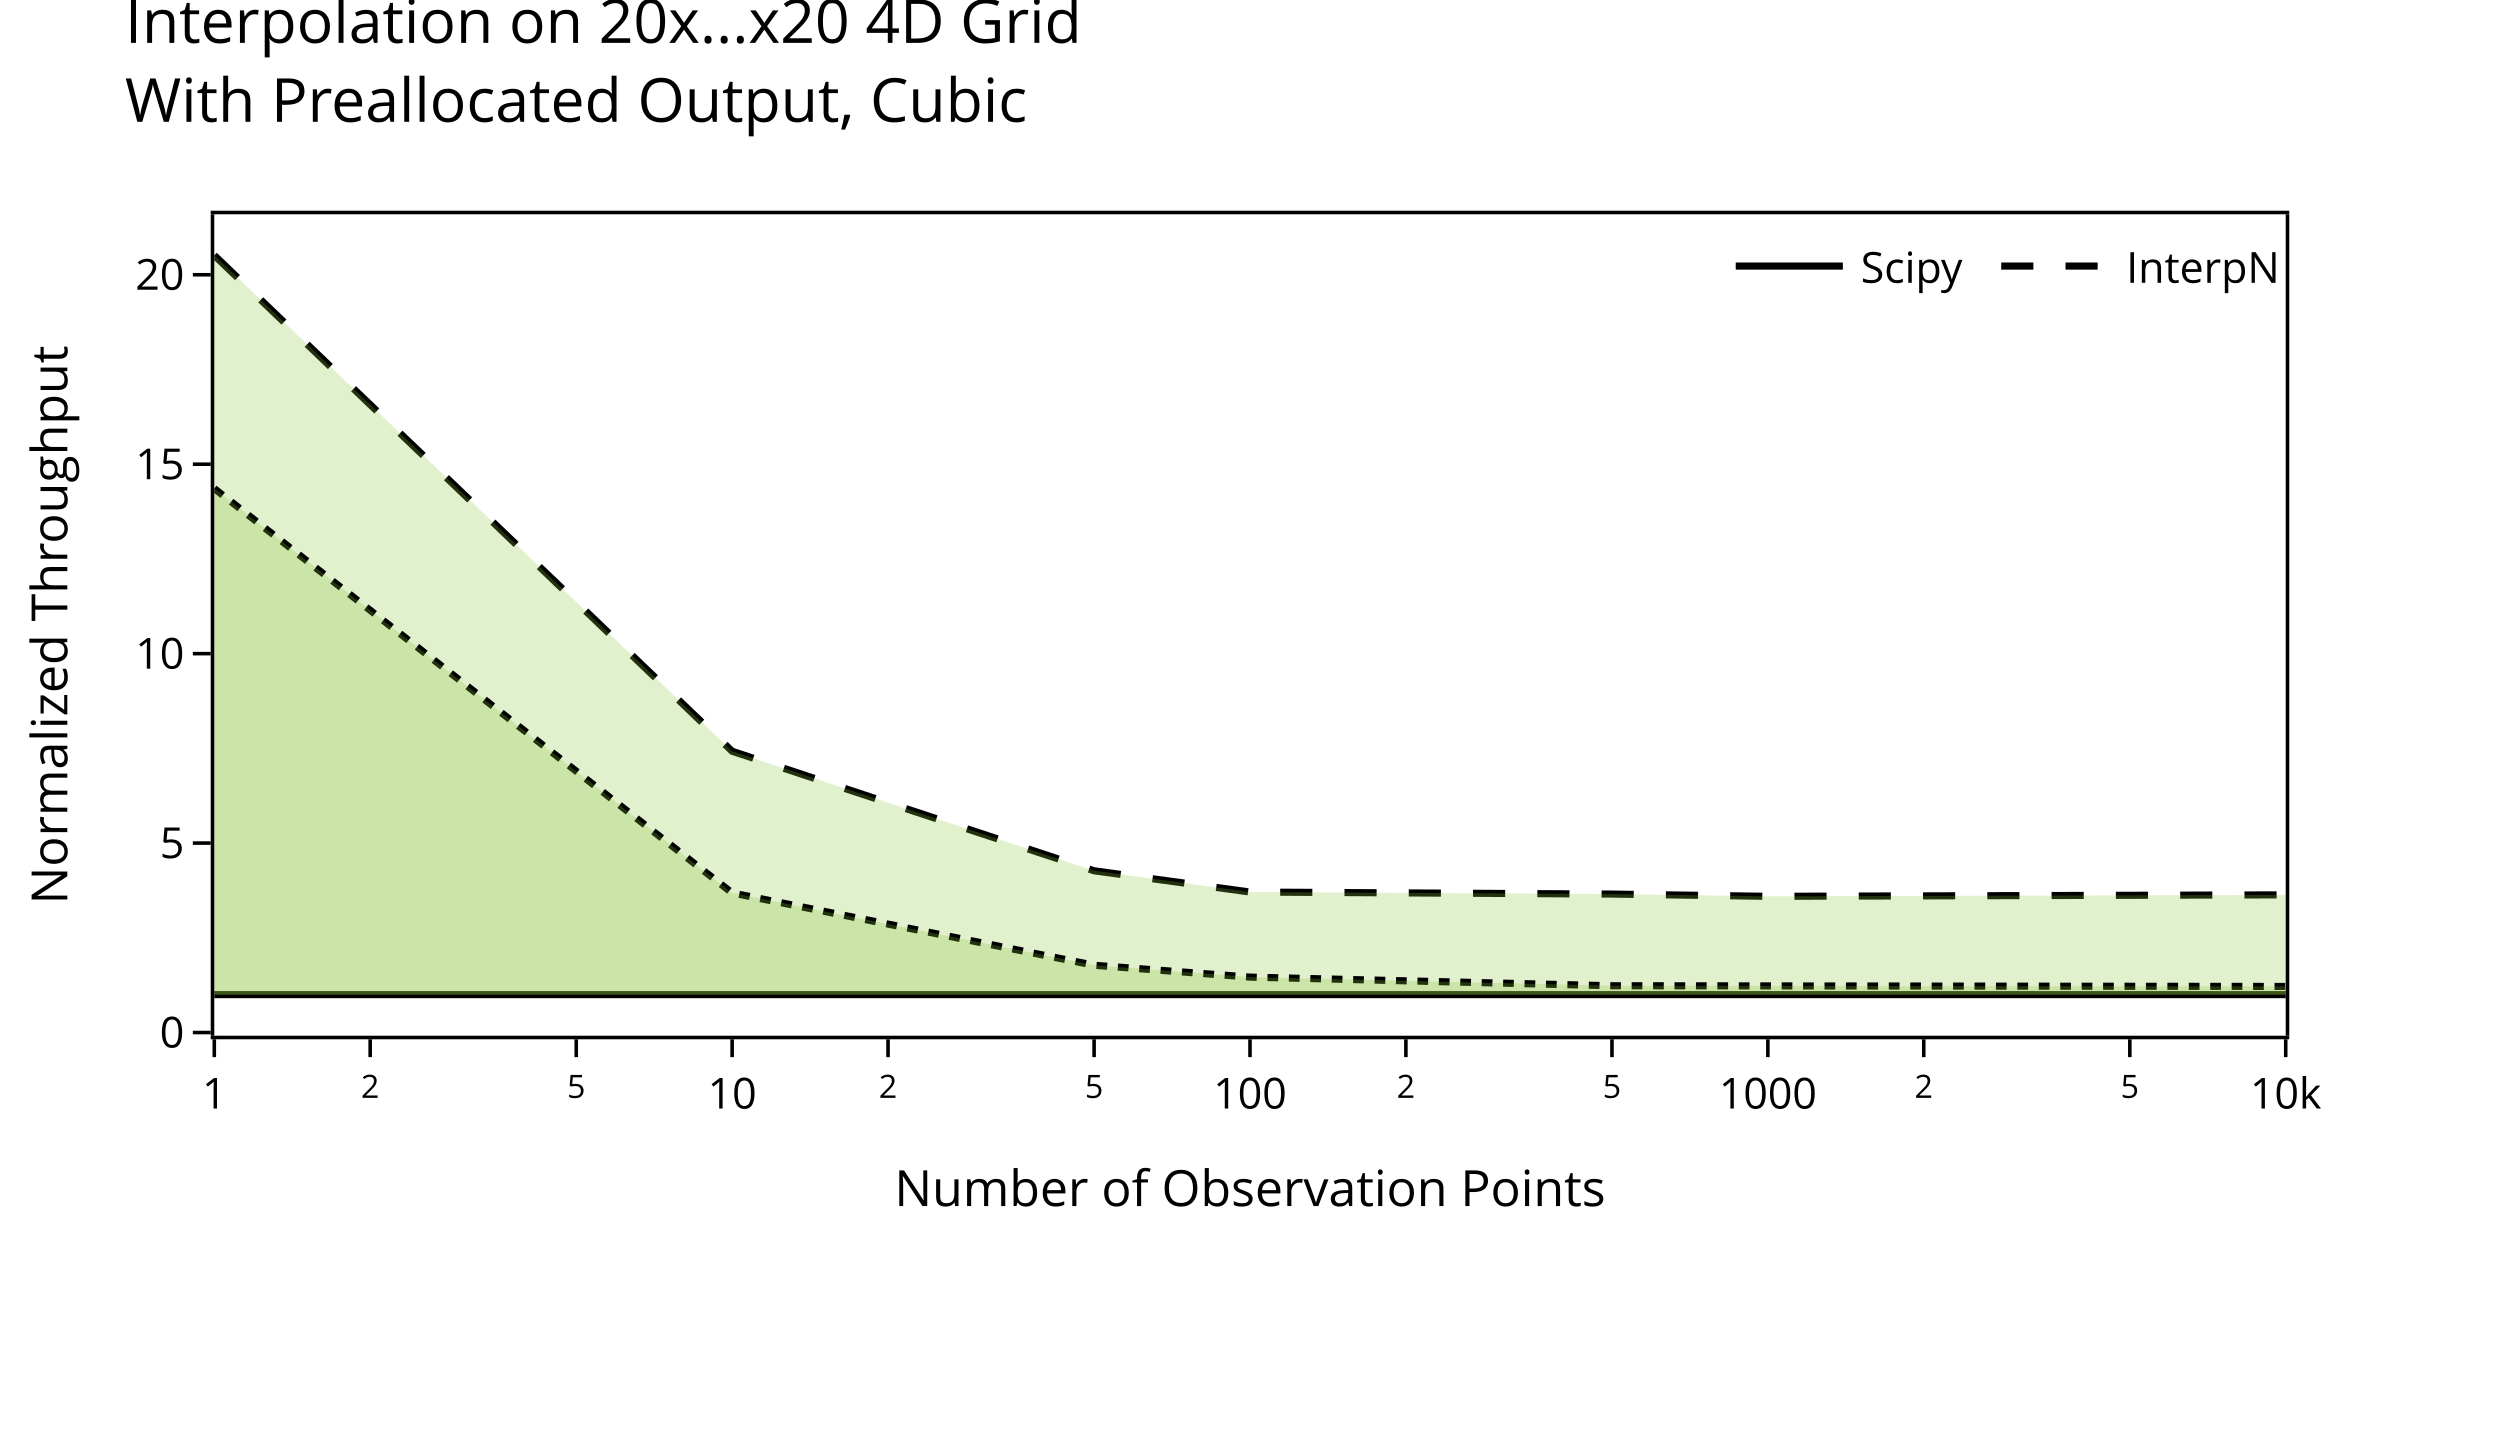
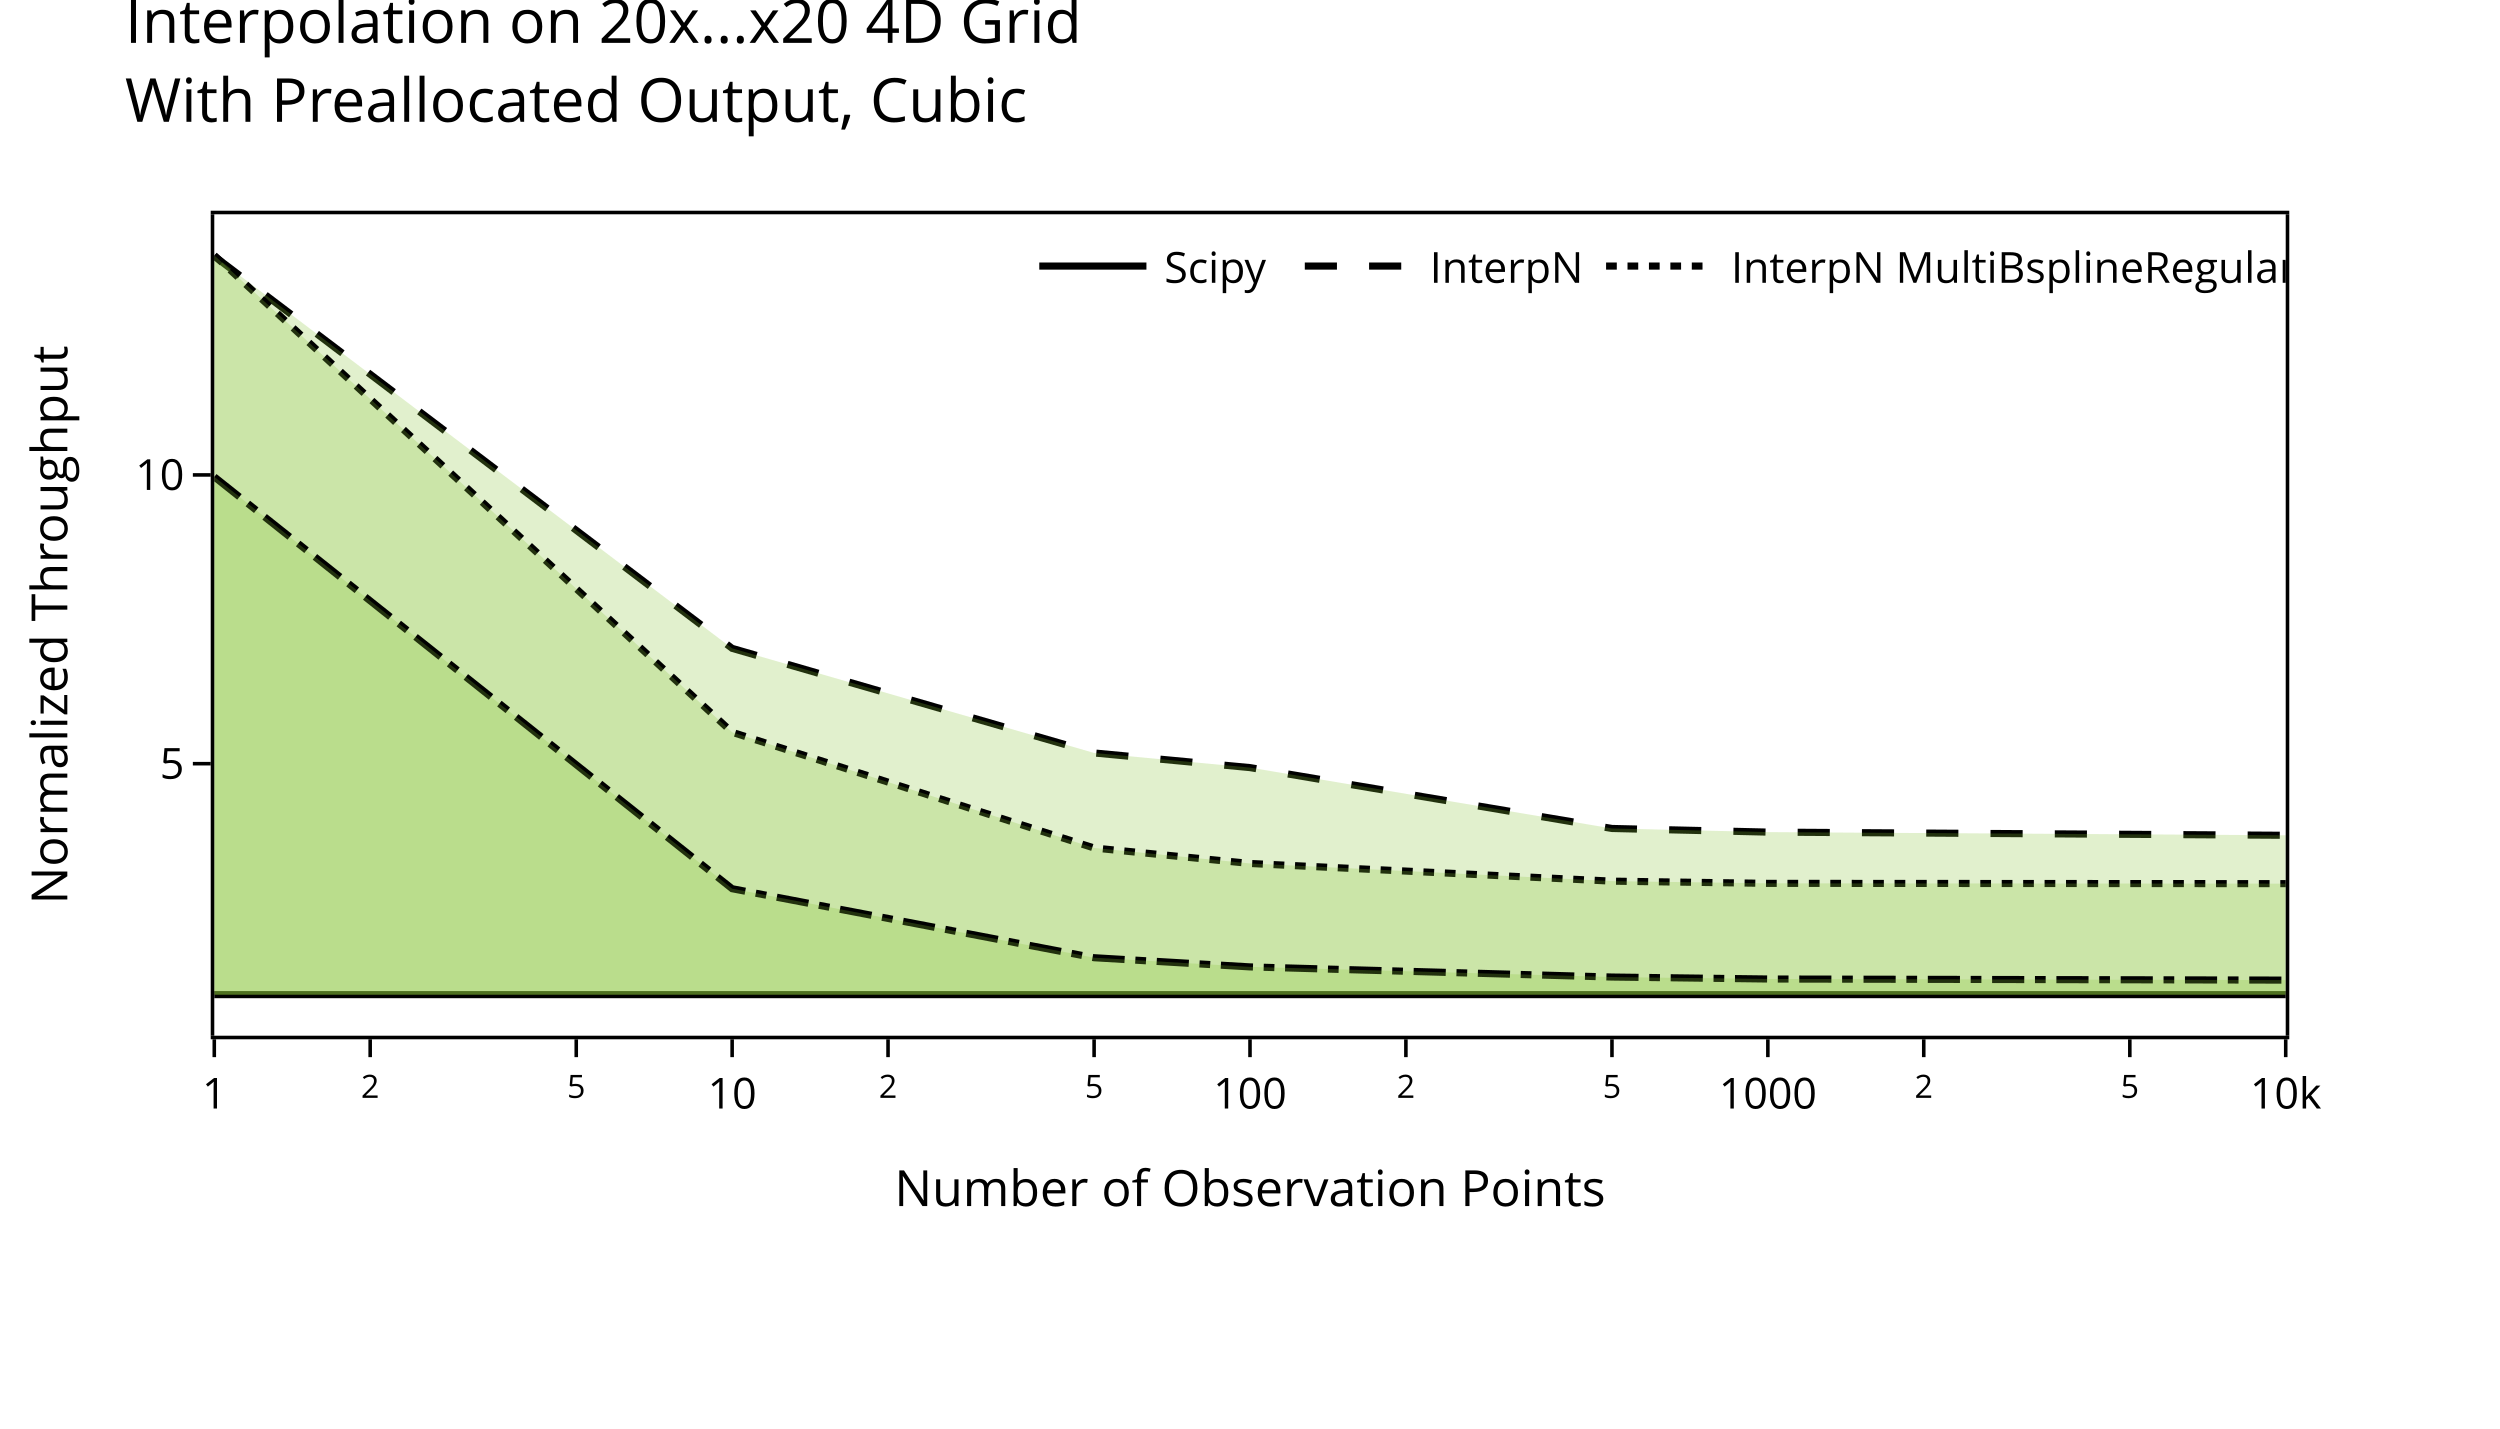
<svg xmlns="http://www.w3.org/2000/svg" class="main-svg" width="700" height="400" style="" viewBox="0 0 700 400">
  <rect x="0" y="0" width="700" height="400" style="fill: rgb(0, 0, 0); fill-opacity: 0;" />
-   <defs id="defs-55b042">
+   <defs id="defs-80747e">
    <g class="clips">
-       <clipPath id="clip55b042xyplot" class="plotclip">
+       <clipPath id="clip80747exyplot" class="plotclip">
        <rect width="580" height="230" />
      </clipPath>
-       <clipPath class="axesclip" id="clip55b042x">
+       <clipPath class="axesclip" id="clip80747ex">
        <rect x="60" y="0" width="580" height="400" />
      </clipPath>
-       <clipPath class="axesclip" id="clip55b042y">
+       <clipPath class="axesclip" id="clip80747ey">
        <rect x="0" y="60" width="700" height="230" />
      </clipPath>
-       <clipPath class="axesclip" id="clip55b042xy">
+       <clipPath class="axesclip" id="clip80747exy">
        <rect x="60" y="60" width="580" height="230" />
      </clipPath>
    </g>
    <g class="gradients" />
    <g class="patterns" />
  </defs>
  <g class="bglayer">
    <rect class="bg" x="60" y="60" width="580" height="230" style="fill: rgb(0, 0, 0); fill-opacity: 0; stroke-width: 0;" />
  </g>
  <g class="layer-below">
    <g class="imagelayer" />
    <g class="shapelayer" />
  </g>
  <g class="cartesianlayer">
    <g class="subplot xy">
      <g class="layer-subplot">
        <g class="shapelayer" />
        <g class="imagelayer" />
      </g>
      <g class="minor-gridlayer">
        <g class="x" />
        <g class="y" />
      </g>
      <g class="gridlayer">
        <g class="x" />
        <g class="y" />
      </g>
      <g class="zerolinelayer" />
      <g class="layer-between">
        <g class="shapelayer" />
        <g class="imagelayer" />
      </g>
      <path class="xlines-below" />
      <path class="ylines-below" />
      <g class="overlines-below" />
      <g class="xaxislayer-below" />
      <g class="yaxislayer-below" />
      <g class="overaxes-below" />
      <g class="overplot">
-         <g class="xy" transform="translate(60,60)" clip-path="url(#clip55b042xyplot)">
+         <g class="xy" transform="translate(60,60)" clip-path="url(#clip80747exyplot)">
          <g class="scatterlayer mlayer">
-             <g class="trace scatter trace6baef0" style="stroke-miterlimit: 2; opacity: 1;">
+             <g class="trace scatter trace5a19e5" style="stroke-miterlimit: 2; opacity: 1;">
              <g class="fills" />
              <g class="errorbars" />
              <g class="lines">
                <path class="js-line" d="M0,218.5L580,218.5" style="vector-effect: none; fill: none; stroke: rgb(0, 0, 0); stroke-opacity: 1; stroke-width: 2px; opacity: 1;" />
              </g>
              <g class="points" />
              <g class="text" />
            </g>
-             <g class="trace scatter tracefe228d" style="stroke-miterlimit: 2; opacity: 1;">
-               <g class="fills" />
-               <g class="errorbars" />
-               <g class="lines">
-                 <path class="js-line" d="M0,11.5L145,150.35L246.35,183.82L290,189.77L391.35,190.34L435,190.97L580,190.56" style="vector-effect: none; fill: none; stroke: rgb(0, 0, 0); stroke-opacity: 1; stroke-dasharray: 9px, 9px; stroke-width: 2px; opacity: 1;" />
-               </g>
-               <g class="points" />
-               <g class="text" />
-             </g>
-             <g class="trace scatter trace7d93a6" style="stroke-miterlimit: 2; opacity: 1;">
+             <g class="trace scatter trace730e09" style="stroke-miterlimit: 2; opacity: 1;">
+               <g class="fills" />
+               <g class="errorbars" />
+               <g class="lines">
+                 <path class="js-line" d="M0,11.74L145,121.54L246.35,150.83L290,154.93L391.35,171.97L435,172.99L580,173.88" style="vector-effect: none; fill: none; stroke: rgb(0, 0, 0); stroke-opacity: 1; stroke-dasharray: 9px, 9px; stroke-width: 2px; opacity: 1;" />
+               </g>
+               <g class="points" />
+               <g class="text" />
+             </g>
+             <g class="trace scatter trace3430dc" style="stroke-miterlimit: 2; opacity: 1;">
              <g class="fills">
                <g>
-                   <path class="js-fill" d="M0,11.5L145,150.35L246.35,183.82L290,189.77L391.35,190.34L435,190.97L580,190.56L580,218.5L435,218.5L0,218.5Z" style="fill: rgb(139, 196, 59); fill-opacity: 0.25; stroke-width: 0;" />
+                   <path class="js-fill" d="M0,11.74L145,121.54L246.35,150.83L290,154.93L391.35,171.97L435,172.99L580,173.88L580,218.5L435,218.5L0,218.5Z" style="fill: rgb(139, 196, 59); fill-opacity: 0.25; stroke-width: 0;" />
                </g>
              </g>
              <g class="errorbars" />
              <g class="lines">
-                 <path class="js-line" d="M0,11.5L145,150.35L246.35,183.82L290,189.77L391.35,190.34L435,190.97L580,190.56L580,218.5L435,218.5L0,218.5" style="vector-effect: none; fill: none; stroke: rgb(0, 204, 150); stroke-opacity: 1; stroke-width: 0px; opacity: 1;" />
-               </g>
-               <g class="points" />
-               <g class="text" />
-             </g>
-             <g class="trace scatter trace161b6d" style="stroke-miterlimit: 2; opacity: 1;">
-               <g class="fills" />
-               <g class="errorbars" />
-               <g class="lines">
-                 <path class="js-line" d="M0,76.79L145,190.03L246.35,210.27L290,213.59L391.35,216.01L580,216.2" style="vector-effect: none; fill: none; stroke: rgb(0, 0, 0); stroke-opacity: 1; stroke-dasharray: 3px, 3px; stroke-width: 2px; opacity: 1;" />
-               </g>
-               <g class="points" />
-               <g class="text" />
-             </g>
-             <g class="trace scatter trace1200f7" style="stroke-miterlimit: 2; opacity: 1;">
+                 <path class="js-line" d="M0,11.74L145,121.54L246.35,150.83L290,154.93L391.35,171.97L435,172.99L580,173.88L580,218.5L435,218.5L0,218.5" style="vector-effect: none; fill: none; stroke: rgb(0, 204, 150); stroke-opacity: 1; stroke-width: 0px; opacity: 1;" />
+               </g>
+               <g class="points" />
+               <g class="text" />
+             </g>
+             <g class="trace scatter trace4219f9" style="stroke-miterlimit: 2; opacity: 1;">
+               <g class="fills" />
+               <g class="errorbars" />
+               <g class="lines">
+                 <path class="js-line" d="M0,11.5L145,145.04L246.35,177.44L290,181.77L391.35,186.72L435,187.34L580,187.42" style="vector-effect: none; fill: none; stroke: rgb(0, 0, 0); stroke-opacity: 1; stroke-dasharray: 3px, 3px; stroke-width: 2px; opacity: 1;" />
+               </g>
+               <g class="points" />
+               <g class="text" />
+             </g>
+             <g class="trace scatter trace10e7f1" style="stroke-miterlimit: 2; opacity: 1;">
              <g class="fills">
                <g>
-                   <path class="js-fill" d="M0,76.79L145,190.03L246.35,210.27L290,213.59L391.35,216.01L580,216.2L580,218.5L0,218.5Z" style="fill: rgb(139, 196, 59); fill-opacity: 0.25; stroke-width: 0;" />
+                   <path class="js-fill" d="M0,11.5L145,145.04L246.35,177.44L290,181.77L391.35,186.72L435,187.34L580,187.42L580,218.5L435,218.5L0,218.5Z" style="fill: rgb(139, 196, 59); fill-opacity: 0.25; stroke-width: 0;" />
                </g>
              </g>
              <g class="errorbars" />
              <g class="lines">
-                 <path class="js-line" d="M0,76.79L145,190.03L246.35,210.27L290,213.59L391.35,216.01L580,216.2L580,218.5L0,218.5" style="vector-effect: none; fill: none; stroke: rgb(255, 161, 90); stroke-opacity: 1; stroke-width: 0px; opacity: 1;" />
+                 <path class="js-line" d="M0,11.5L145,145.04L246.35,177.44L290,181.77L391.35,186.72L435,187.34L580,187.42L580,218.5L435,218.5L0,218.5" style="vector-effect: none; fill: none; stroke: rgb(255, 161, 90); stroke-opacity: 1; stroke-width: 0px; opacity: 1;" />
+               </g>
+               <g class="points" />
+               <g class="text" />
+             </g>
+             <g class="trace scatter trace7d78a4" style="stroke-miterlimit: 2; opacity: 1;">
+               <g class="fills" />
+               <g class="errorbars" />
+               <g class="lines">
+                 <path class="js-line" d="M0,73.52L145,188.84L246.35,208.16L290,210.73L391.35,213.57L435,214.12L580,214.43" style="vector-effect: none; fill: none; stroke: rgb(0, 0, 0); stroke-opacity: 1; stroke-dasharray: 9px, 3px, 3px, 3px; stroke-width: 2px; opacity: 1;" />
+               </g>
+               <g class="points" />
+               <g class="text" />
+             </g>
+             <g class="trace scatter trace63cf49" style="stroke-miterlimit: 2; opacity: 1;">
+               <g class="fills">
+                 <g>
+                   <path class="js-fill" d="M0,73.52L145,188.84L246.35,208.16L290,210.73L391.35,213.57L435,214.12L580,214.43L580,218.5L435,218.5L0,218.5Z" style="fill: rgb(139, 196, 59); fill-opacity: 0.25; stroke-width: 0;" />
+                 </g>
+               </g>
+               <g class="errorbars" />
+               <g class="lines">
+                 <path class="js-line" d="M0,73.52L145,188.84L246.35,208.16L290,210.73L391.35,213.57L435,214.12L580,214.43L580,218.5L435,218.5L0,218.5" style="vector-effect: none; fill: none; stroke: rgb(255, 102, 146); stroke-opacity: 1; stroke-width: 0px; opacity: 1;" />
              </g>
              <g class="points" />
              <g class="text" />
            </g>
          </g>
        </g>
      </g>
      <path class="xlines-above crisp" d="M59,290.5H641M59,59.5H641" style="fill: none; stroke-width: 1px; stroke: rgb(0, 0, 0); stroke-opacity: 1;" />
      <path class="ylines-above crisp" d="M59.5,60V290M640.5,60V290" style="fill: none; stroke-width: 1px; stroke: rgb(0, 0, 0); stroke-opacity: 1;" />
      <g class="overlines-above" />
      <g class="xaxislayer-above">
        <path class="xtick ticks crisp" d="M0,291v5" transform="translate(60,0)" style="stroke: rgb(0, 0, 0); stroke-opacity: 1; stroke-width: 1px;" />
        <path class="xtick ticks crisp" d="M0,291v5" transform="translate(103.65,0)" style="stroke: rgb(0, 0, 0); stroke-opacity: 1; stroke-width: 1px;" />
        <path class="xtick ticks crisp" d="M0,291v5" transform="translate(161.35,0)" style="stroke: rgb(0, 0, 0); stroke-opacity: 1; stroke-width: 1px;" />
        <path class="xtick ticks crisp" d="M0,291v5" transform="translate(205,0)" style="stroke: rgb(0, 0, 0); stroke-opacity: 1; stroke-width: 1px;" />
        <path class="xtick ticks crisp" d="M0,291v5" transform="translate(248.65,0)" style="stroke: rgb(0, 0, 0); stroke-opacity: 1; stroke-width: 1px;" />
        <path class="xtick ticks crisp" d="M0,291v5" transform="translate(306.35,0)" style="stroke: rgb(0, 0, 0); stroke-opacity: 1; stroke-width: 1px;" />
        <path class="xtick ticks crisp" d="M0,291v5" transform="translate(350,0)" style="stroke: rgb(0, 0, 0); stroke-opacity: 1; stroke-width: 1px;" />
        <path class="xtick ticks crisp" d="M0,291v5" transform="translate(393.65,0)" style="stroke: rgb(0, 0, 0); stroke-opacity: 1; stroke-width: 1px;" />
        <path class="xtick ticks crisp" d="M0,291v5" transform="translate(451.35,0)" style="stroke: rgb(0, 0, 0); stroke-opacity: 1; stroke-width: 1px;" />
        <path class="xtick ticks crisp" d="M0,291v5" transform="translate(495,0)" style="stroke: rgb(0, 0, 0); stroke-opacity: 1; stroke-width: 1px;" />
        <path class="xtick ticks crisp" d="M0,291v5" transform="translate(538.65,0)" style="stroke: rgb(0, 0, 0); stroke-opacity: 1; stroke-width: 1px;" />
        <path class="xtick ticks crisp" d="M0,291v5" transform="translate(596.35,0)" style="stroke: rgb(0, 0, 0); stroke-opacity: 1; stroke-width: 1px;" />
        <path class="xtick ticks crisp" d="M0,291v5" transform="translate(640,0)" style="stroke: rgb(0, 0, 0); stroke-opacity: 1; stroke-width: 1px;" />
        <g class="xtick">
          <text text-anchor="middle" x="0" y="310.4" transform="translate(60,0)" style="font-family: 'Open Sans', verdana, arial, sans-serif; font-size: 12px; fill: rgb(0, 0, 0); fill-opacity: 1; white-space: pre; opacity: 1;">1</text>
        </g>
        <g class="xtick">
          <text text-anchor="middle" x="0" y="307.4" style="font-family: 'Open Sans', verdana, arial, sans-serif; font-size: 9px; fill: rgb(0, 0, 0); fill-opacity: 1; white-space: pre; opacity: 1;" transform="translate(103.65,0)">2</text>
        </g>
        <g class="xtick">
          <text text-anchor="middle" x="0" y="307.4" style="font-family: 'Open Sans', verdana, arial, sans-serif; font-size: 9px; fill: rgb(0, 0, 0); fill-opacity: 1; white-space: pre; opacity: 1;" transform="translate(161.35,0)">5</text>
        </g>
        <g class="xtick">
          <text text-anchor="middle" x="0" y="310.4" style="font-family: 'Open Sans', verdana, arial, sans-serif; font-size: 12px; fill: rgb(0, 0, 0); fill-opacity: 1; white-space: pre; opacity: 1;" transform="translate(205,0)">10</text>
        </g>
        <g class="xtick">
          <text text-anchor="middle" x="0" y="307.4" style="font-family: 'Open Sans', verdana, arial, sans-serif; font-size: 9px; fill: rgb(0, 0, 0); fill-opacity: 1; white-space: pre; opacity: 1;" transform="translate(248.65,0)">2</text>
        </g>
        <g class="xtick">
          <text text-anchor="middle" x="0" y="307.4" style="font-family: 'Open Sans', verdana, arial, sans-serif; font-size: 9px; fill: rgb(0, 0, 0); fill-opacity: 1; white-space: pre; opacity: 1;" transform="translate(306.35,0)">5</text>
        </g>
        <g class="xtick">
          <text text-anchor="middle" x="0" y="310.4" style="font-family: 'Open Sans', verdana, arial, sans-serif; font-size: 12px; fill: rgb(0, 0, 0); fill-opacity: 1; white-space: pre; opacity: 1;" transform="translate(350,0)">100</text>
        </g>
        <g class="xtick">
          <text text-anchor="middle" x="0" y="307.4" style="font-family: 'Open Sans', verdana, arial, sans-serif; font-size: 9px; fill: rgb(0, 0, 0); fill-opacity: 1; white-space: pre; opacity: 1;" transform="translate(393.65,0)">2</text>
        </g>
        <g class="xtick">
          <text text-anchor="middle" x="0" y="307.4" style="font-family: 'Open Sans', verdana, arial, sans-serif; font-size: 9px; fill: rgb(0, 0, 0); fill-opacity: 1; white-space: pre; opacity: 1;" transform="translate(451.35,0)">5</text>
        </g>
        <g class="xtick">
          <text text-anchor="middle" x="0" y="310.4" style="font-family: 'Open Sans', verdana, arial, sans-serif; font-size: 12px; fill: rgb(0, 0, 0); fill-opacity: 1; white-space: pre; opacity: 1;" transform="translate(495,0)">1000</text>
        </g>
        <g class="xtick">
          <text text-anchor="middle" x="0" y="307.4" style="font-family: 'Open Sans', verdana, arial, sans-serif; font-size: 9px; fill: rgb(0, 0, 0); fill-opacity: 1; white-space: pre; opacity: 1;" transform="translate(538.65,0)">2</text>
        </g>
        <g class="xtick">
          <text text-anchor="middle" x="0" y="307.4" style="font-family: 'Open Sans', verdana, arial, sans-serif; font-size: 9px; fill: rgb(0, 0, 0); fill-opacity: 1; white-space: pre; opacity: 1;" transform="translate(596.35,0)">5</text>
        </g>
        <g class="xtick">
          <text text-anchor="middle" x="0" y="310.4" style="font-family: 'Open Sans', verdana, arial, sans-serif; font-size: 12px; fill: rgb(0, 0, 0); fill-opacity: 1; white-space: pre; opacity: 1;" transform="translate(640,0)">10k</text>
        </g>
      </g>
      <g class="yaxislayer-above">
-         <path class="ytick ticks crisp" d="M59,0h-5" transform="translate(0,289.11)" style="stroke: rgb(0, 0, 0); stroke-opacity: 1; stroke-width: 1px;" />
-         <path class="ytick ticks crisp" d="M59,0h-5" transform="translate(0,236.06)" style="stroke: rgb(0, 0, 0); stroke-opacity: 1; stroke-width: 1px;" />
-         <path class="ytick ticks crisp" d="M59,0h-5" transform="translate(0,183.02)" style="stroke: rgb(0, 0, 0); stroke-opacity: 1; stroke-width: 1px;" />
-         <path class="ytick ticks crisp" d="M59,0h-5" transform="translate(0,129.98)" style="stroke: rgb(0, 0, 0); stroke-opacity: 1; stroke-width: 1px;" />
-         <path class="ytick ticks crisp" d="M59,0h-5" transform="translate(0,76.93)" style="stroke: rgb(0, 0, 0); stroke-opacity: 1; stroke-width: 1px;" />
+         <path class="ytick ticks crisp" d="M59,0h-5" transform="translate(0,213.83)" style="stroke: rgb(0, 0, 0); stroke-opacity: 1; stroke-width: 1px;" />
+         <path class="ytick ticks crisp" d="M59,0h-5" transform="translate(0,132.98)" style="stroke: rgb(0, 0, 0); stroke-opacity: 1; stroke-width: 1px;" />
        <g class="ytick">
-           <text text-anchor="end" x="51.6" y="4.2" transform="translate(0,289.11)" style="font-family: 'Open Sans', verdana, arial, sans-serif; font-size: 12px; fill: rgb(0, 0, 0); fill-opacity: 1; white-space: pre; opacity: 1;">0</text>
+           <text text-anchor="end" x="51.6" y="4.2" transform="translate(0,213.83)" style="font-family: 'Open Sans', verdana, arial, sans-serif; font-size: 12px; fill: rgb(0, 0, 0); fill-opacity: 1; white-space: pre; opacity: 1;">5</text>
        </g>
        <g class="ytick">
-           <text text-anchor="end" x="51.6" y="4.2" style="font-family: 'Open Sans', verdana, arial, sans-serif; font-size: 12px; fill: rgb(0, 0, 0); fill-opacity: 1; white-space: pre; opacity: 1;" transform="translate(0,236.06)">5</text>
-         </g>
-         <g class="ytick">
-           <text text-anchor="end" x="51.6" y="4.2" style="font-family: 'Open Sans', verdana, arial, sans-serif; font-size: 12px; fill: rgb(0, 0, 0); fill-opacity: 1; white-space: pre; opacity: 1;" transform="translate(0,183.02)">10</text>
-         </g>
-         <g class="ytick">
-           <text text-anchor="end" x="51.6" y="4.2" style="font-family: 'Open Sans', verdana, arial, sans-serif; font-size: 12px; fill: rgb(0, 0, 0); fill-opacity: 1; white-space: pre; opacity: 1;" transform="translate(0,129.98)">15</text>
-         </g>
-         <g class="ytick">
-           <text text-anchor="end" x="51.6" y="4.2" style="font-family: 'Open Sans', verdana, arial, sans-serif; font-size: 12px; fill: rgb(0, 0, 0); fill-opacity: 1; white-space: pre; opacity: 1;" transform="translate(0,76.93)">20</text>
+           <text text-anchor="end" x="51.6" y="4.2" style="font-family: 'Open Sans', verdana, arial, sans-serif; font-size: 12px; fill: rgb(0, 0, 0); fill-opacity: 1; white-space: pre; opacity: 1;" transform="translate(0,132.98)">10</text>
        </g>
      </g>
      <g class="overaxes-above" />
    </g>
  </g>
  <g class="polarlayer" />
  <g class="smithlayer" />
  <g class="ternarylayer" />
  <g class="geolayer" />
  <g class="funnelarealayer" />
  <g class="pielayer" />
  <g class="iciclelayer" />
  <g class="treemaplayer" />
  <g class="sunburstlayer" />
  <g class="glimages" />
-   <defs id="topdefs-55b042">
+   <defs id="topdefs-80747e">
    <g class="clips" />
-     <clipPath id="legend55b042">
-       <rect width="159" height="29" x="0" y="0" />
+     <clipPath id="legend80747e">
+       <rect width="354" height="29" x="0" y="0" />
    </clipPath>
  </defs>
  <g class="layer-above">
    <g class="imagelayer" />
    <g class="shapelayer" />
  </g>
  <g class="infolayer">
-     <g class="legend" pointer-events="all" transform="translate(481,60)">
-       <rect class="bg" shape-rendering="crispEdges" width="159" height="29" x="0" y="0" style="stroke: rgb(68, 68, 68); stroke-opacity: 1; fill: rgb(0, 0, 0); fill-opacity: 0; stroke-width: 0px;" />
-       <g class="scrollbox" transform="" clip-path="url(#legend55b042)">
+     <g class="legend" pointer-events="all" transform="translate(286,60)">
+       <rect class="bg" shape-rendering="crispEdges" width="354" height="29" x="0" y="0" style="stroke: rgb(68, 68, 68); stroke-opacity: 1; fill: rgb(0, 0, 0); fill-opacity: 0; stroke-width: 0px;" />
+       <g class="scrollbox" transform="" clip-path="url(#legend80747e)">
        <g class="groups">
          <g class="traces" transform="translate(0,14.5)" style="opacity: 1;">
            <text class="legendtext" text-anchor="start" x="40" y="4.68" style="font-family: 'Open Sans', verdana, arial, sans-serif; font-size: 12px; fill: rgb(0, 0, 0); fill-opacity: 1; white-space: pre;">Scipy</text>
            <g class="layers" style="opacity: 1;">
              <g class="legendfill" />
              <g class="legendlines">
                <path class="js-line" d="M5,0h30" style="fill: none; stroke: rgb(0, 0, 0); stroke-opacity: 1; stroke-width: 2px;" />
              </g>
              <g class="legendsymbols">
                <g class="legendpoints" />
              </g>
            </g>
            <rect class="legendtoggle" x="0" y="-9.5" width="71.844" height="19" style="fill: rgb(0, 0, 0); fill-opacity: 0;" />
          </g>
          <g class="traces" transform="translate(74.34375,14.5)" style="opacity: 1;">
            <text class="legendtext" text-anchor="start" x="40" y="4.68" style="font-family: 'Open Sans', verdana, arial, sans-serif; font-size: 12px; fill: rgb(0, 0, 0); fill-opacity: 1; white-space: pre;">InterpN</text>
            <g class="layers" style="opacity: 1;">
              <g class="legendfill" />
              <g class="legendlines">
                <path class="js-line" d="M5,0h30" style="fill: none; stroke: rgb(0, 0, 0); stroke-opacity: 1; stroke-dasharray: 9px, 9px; stroke-width: 2px;" />
              </g>
              <g class="legendsymbols">
                <g class="legendpoints" />
              </g>
            </g>
            <rect class="legendtoggle" x="0" y="-9.5" width="81.859" height="19" style="fill: rgb(0, 0, 0); fill-opacity: 0;" />
          </g>
+           <g class="traces" transform="translate(158.7031,14.5)" style="opacity: 1;">
+             <text class="legendtext" text-anchor="start" x="40" y="4.68" style="font-family: 'Open Sans', verdana, arial, sans-serif; font-size: 12px; fill: rgb(0, 0, 0); fill-opacity: 1; white-space: pre;">InterpN MultiBsplineRegular</text>
+             <g class="layers" style="opacity: 1;">
+               <g class="legendfill" />
+               <g class="legendlines">
+                 <path class="js-line" d="M5,0h30" style="fill: none; stroke: rgb(0, 0, 0); stroke-opacity: 1; stroke-dasharray: 3px, 3px; stroke-width: 2px;" />
+               </g>
+               <g class="legendsymbols">
+                 <g class="legendpoints" />
+               </g>
+             </g>
+             <rect class="legendtoggle" x="0" y="-9.5" width="191.906" height="19" style="fill: rgb(0, 0, 0); fill-opacity: 0;" />
+           </g>
        </g>
      </g>
      <rect class="scrollbar" rx="20" ry="3" width="0" height="0" x="0" y="0" style="fill: rgb(128, 139, 164); fill-opacity: 1;" />
    </g>
    <g class="g-gtitle">
      <text class="gtitle" x="35" y="12" text-anchor="start" dy="0.7em" style="opacity: 1; font-family: 'Open Sans', verdana, arial, sans-serif; font-size: 17px; fill: rgb(0, 0, 0); fill-opacity: 1; white-space: pre;">
        <tspan class="line" dy="0em" x="35" y="12">Interpolation on 20x...x20 4D Grid</tspan>
        <tspan class="line" dy="1.3em" x="35" y="12">With Preallocated Output, Cubic</tspan>
      </text>
    </g>
    <g class="g-xtitle">
      <text class="xtitle" x="350" y="337.706" text-anchor="middle" style="opacity: 1; font-family: 'Open Sans', verdana, arial, sans-serif; font-size: 14px; fill: rgb(0, 0, 0); fill-opacity: 1; white-space: pre;">Number of Observation Points</text>
    </g>
    <g class="g-ytitle">
      <text class="ytitle" transform="rotate(-90,18.85,175)" x="18.85" y="175" text-anchor="middle" style="opacity: 1; font-family: 'Open Sans', verdana, arial, sans-serif; font-size: 14px; fill: rgb(0, 0, 0); fill-opacity: 1; white-space: pre;">Normalized Throughput</text>
    </g>
  </g>
</svg>
